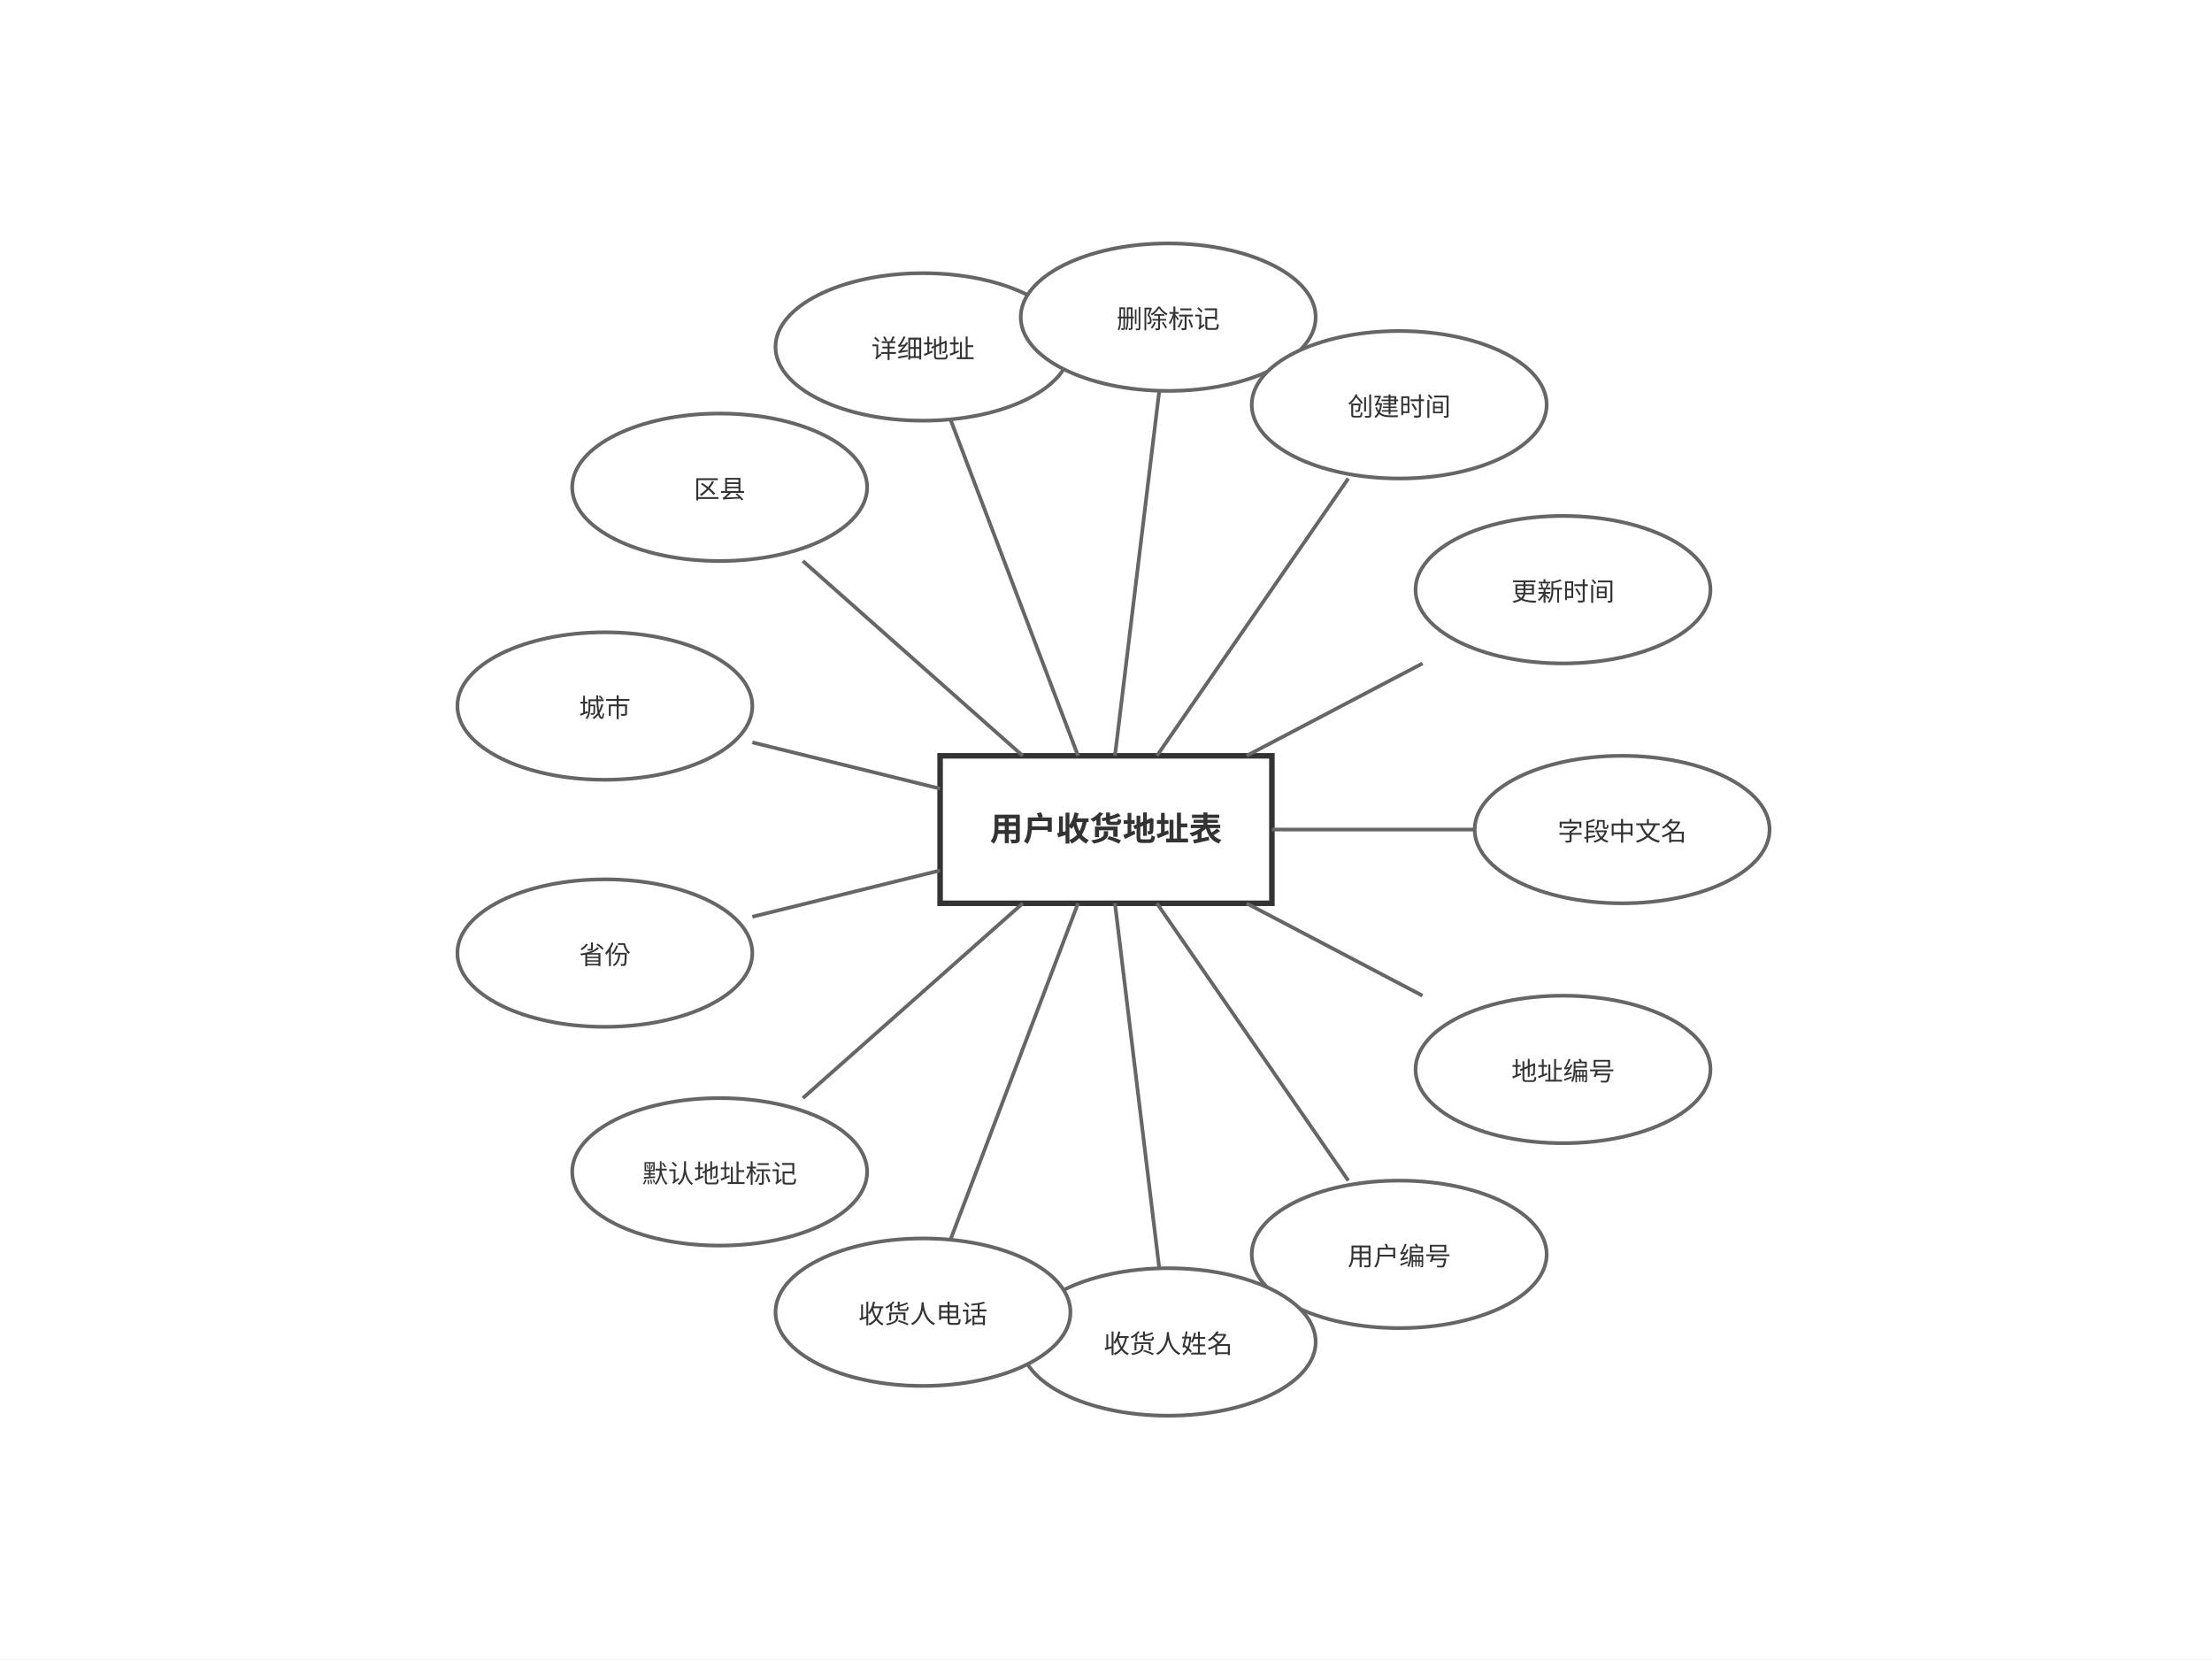
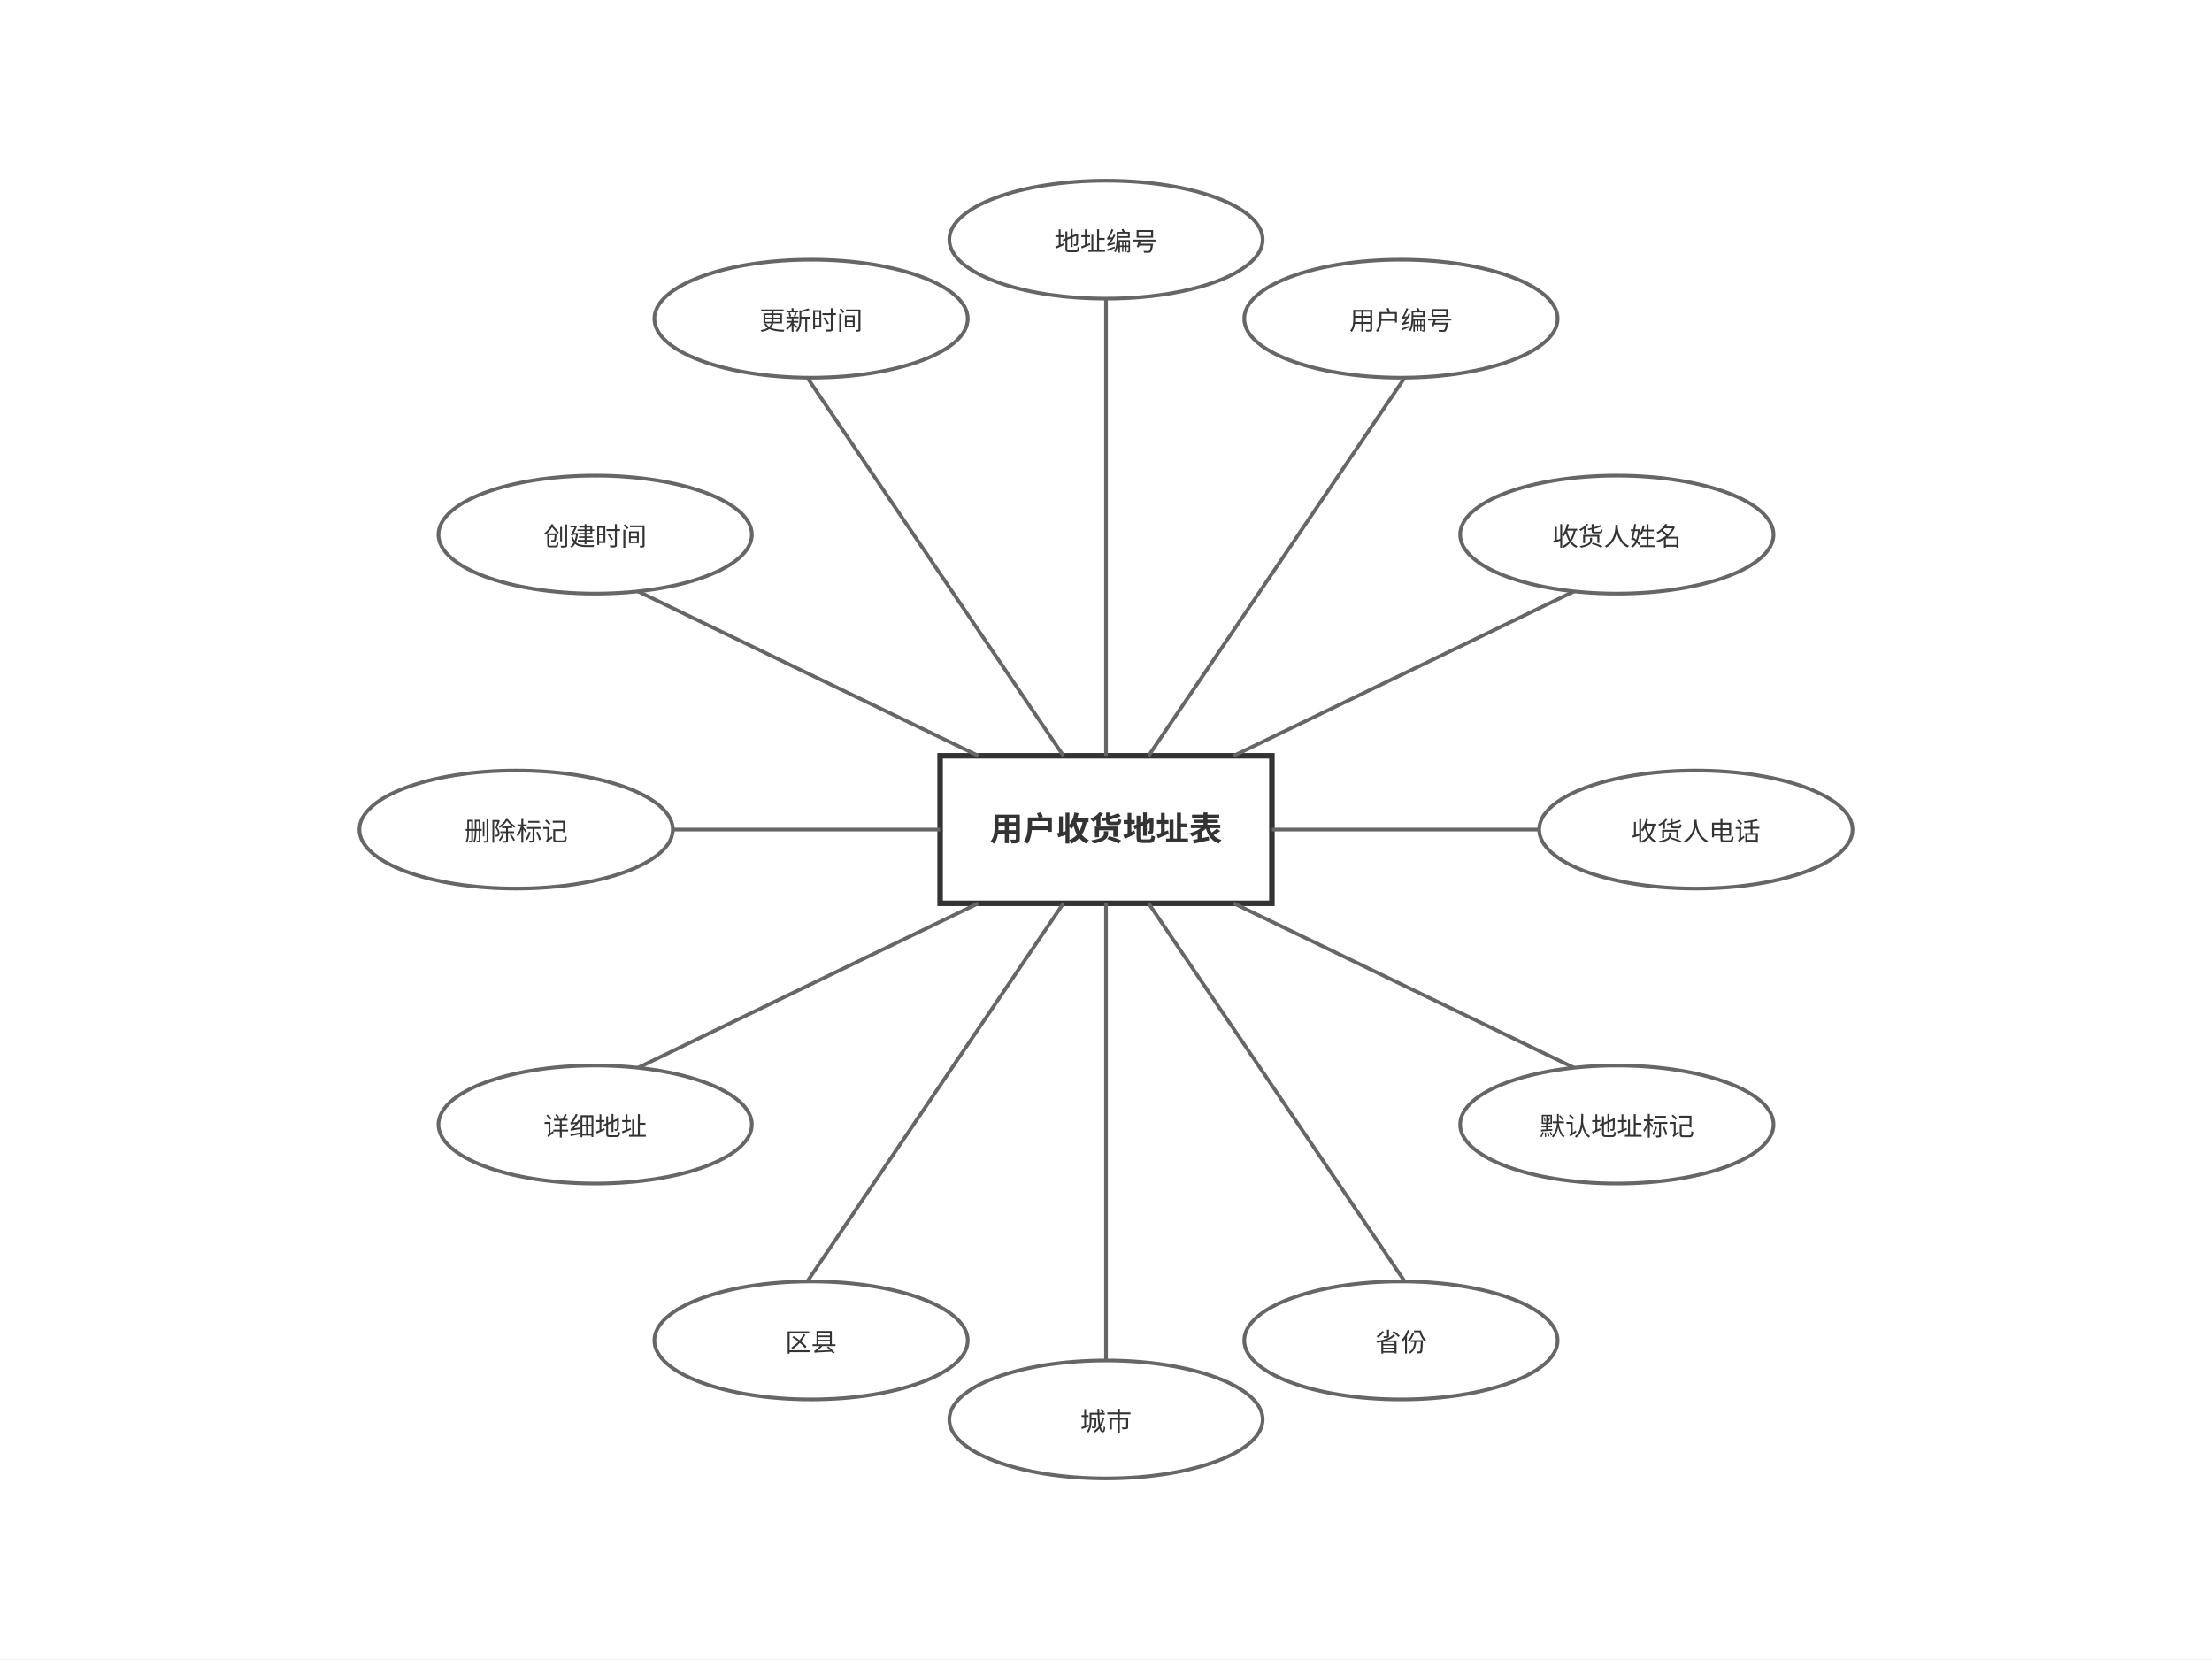
<svg xmlns="http://www.w3.org/2000/svg" width="1200" height="900" viewBox="0 0 1200 900">
  <rect width="1200" height="900" fill="#ffffff" />
-   <rect x="510" y="410" width="180" height="80" fill="#fff" stroke="#333" stroke-width="3" />
-   <text x="600" y="456" text-anchor="middle" font-family="Microsoft YaHei, SimHei, Arial" font-size="18" font-weight="bold" fill="#333">用户收货地址表</text>
-   <line x1="690" y1="450" x2="800" y2="450" stroke="#666" stroke-width="2" />
-   <ellipse cx="880" cy="450" rx="80" ry="40" fill="#fff" stroke="#666" stroke-width="2" />
-   <text x="880" y="456" text-anchor="middle" font-family="Microsoft YaHei, SimHei, Arial" font-size="14" fill="#333">字段中文名</text>
-   <line x1="676.214" y1="490" x2="771.714" y2="540.122" stroke="#666" stroke-width="2" />
-   <ellipse cx="847.928" cy="580.122" rx="80" ry="40" fill="#fff" stroke="#666" stroke-width="2" />
-   <text x="847.928" y="586.122" text-anchor="middle" font-family="Microsoft YaHei, SimHei, Arial" font-size="14" fill="#333">地址编号</text>
-   <line x1="627.61" y1="490" x2="731.448" y2="640.435" stroke="#666" stroke-width="2" />
-   <ellipse cx="759.058" cy="680.435" rx="80" ry="40" fill="#fff" stroke="#666" stroke-width="2" />
-   <text x="759.058" y="686.435" text-anchor="middle" font-family="Microsoft YaHei, SimHei, Arial" font-size="14" fill="#333">用户编号</text>
-   <line x1="604.857" y1="490" x2="628.893" y2="687.958" stroke="#666" stroke-width="2" />
-   <ellipse cx="633.75" cy="727.958" rx="80" ry="40" fill="#fff" stroke="#666" stroke-width="2" />
-   <text x="633.75" y="733.958" text-anchor="middle" font-family="Microsoft YaHei, SimHei, Arial" font-size="14" fill="#333">收货人姓名</text>
-   <line x1="584.83" y1="490" x2="515.881" y2="671.805" stroke="#666" stroke-width="2" />
-   <ellipse cx="500.711" cy="711.805" rx="80" ry="40" fill="#fff" stroke="#666" stroke-width="2" />
-   <text x="500.711" y="717.805" text-anchor="middle" font-family="Microsoft YaHei, SimHei, Arial" font-size="14" fill="#333">收货人电话</text>
-   <line x1="554.849" y1="490" x2="435.568" y2="595.674" stroke="#666" stroke-width="2" />
-   <ellipse cx="390.417" cy="635.674" rx="80" ry="40" fill="#fff" stroke="#666" stroke-width="2" />
-   <text x="390.417" y="641.674" text-anchor="middle" font-family="Microsoft YaHei, SimHei, Arial" font-size="14" fill="#333">默认地址标记</text>
-   <line x1="510" y1="472.183" x2="408.136" y2="497.29" stroke="#666" stroke-width="2" />
-   <ellipse cx="328.136" cy="517.008" rx="80" ry="40" fill="#fff" stroke="#666" stroke-width="2" />
-   <text x="328.136" y="523.008" text-anchor="middle" font-family="Microsoft YaHei, SimHei, Arial" font-size="14" fill="#333">省份</text>
-   <line x1="510" y1="427.817" x2="408.136" y2="402.71" stroke="#666" stroke-width="2" />
-   <ellipse cx="328.136" cy="382.992" rx="80" ry="40" fill="#fff" stroke="#666" stroke-width="2" />
-   <text x="328.136" y="388.992" text-anchor="middle" font-family="Microsoft YaHei, SimHei, Arial" font-size="14" fill="#333">城市</text>
-   <line x1="554.849" y1="410" x2="435.568" y2="304.326" stroke="#666" stroke-width="2" />
-   <ellipse cx="390.417" cy="264.326" rx="80" ry="40" fill="#fff" stroke="#666" stroke-width="2" />
-   <text x="390.417" y="270.326" text-anchor="middle" font-family="Microsoft YaHei, SimHei, Arial" font-size="14" fill="#333">区县</text>
-   <line x1="584.83" y1="410" x2="515.881" y2="228.195" stroke="#666" stroke-width="2" />
-   <ellipse cx="500.711" cy="188.195" rx="80" ry="40" fill="#fff" stroke="#666" stroke-width="2" />
-   <text x="500.711" y="194.195" text-anchor="middle" font-family="Microsoft YaHei, SimHei, Arial" font-size="14" fill="#333">详细地址</text>
-   <line x1="604.857" y1="410" x2="628.893" y2="212.042" stroke="#666" stroke-width="2" />
-   <ellipse cx="633.75" cy="172.042" rx="80" ry="40" fill="#fff" stroke="#666" stroke-width="2" />
-   <text x="633.75" y="178.042" text-anchor="middle" font-family="Microsoft YaHei, SimHei, Arial" font-size="14" fill="#333">删除标记</text>
-   <line x1="627.61" y1="410" x2="731.448" y2="259.565" stroke="#666" stroke-width="2" />
-   <ellipse cx="759.058" cy="219.565" rx="80" ry="40" fill="#fff" stroke="#666" stroke-width="2" />
-   <text x="759.058" y="225.565" text-anchor="middle" font-family="Microsoft YaHei, SimHei, Arial" font-size="14" fill="#333">创建时间</text>
-   <line x1="676.214" y1="410" x2="771.714" y2="359.878" stroke="#666" stroke-width="2" />
-   <ellipse cx="847.928" cy="319.878" rx="80" ry="40" fill="#fff" stroke="#666" stroke-width="2" />
-   <text x="847.928" y="325.878" text-anchor="middle" font-family="Microsoft YaHei, SimHei, Arial" font-size="14" fill="#333">更新时间</text>
+   <rect x="510.0" y="410.0" width="180" height="80" fill="#fff" stroke="#333" stroke-width="3" />
+   <text x="600.0" y="456.0" text-anchor="middle" font-family="Microsoft YaHei, SimHei, Arial" font-size="18" font-weight="bold" fill="#333">用户收货地址表</text>
+   <line x1="600.0" y1="410.0" x2="600.0" y2="98.0" stroke="#666" stroke-width="2" />
+   <ellipse cx="600.0" cy="130.0" rx="85" ry="32" fill="#fff" stroke="#666" stroke-width="2" />
+   <text x="600.0" y="136.0" text-anchor="middle" font-family="Microsoft YaHei, SimHei, Arial" font-size="14" fill="#333">地址编号</text>
+   <line x1="623.094" y1="410.0" x2="802.5" y2="145.159" stroke="#666" stroke-width="2" />
+   <ellipse cx="760.0" cy="172.872" rx="85" ry="32" fill="#fff" stroke="#666" stroke-width="2" />
+   <text x="760.0" y="178.872" text-anchor="middle" font-family="Microsoft YaHei, SimHei, Arial" font-size="14" fill="#333">用户编号</text>
+   <line x1="669.282" y1="410.0" x2="950.74" y2="274.0" stroke="#666" stroke-width="2" />
+   <ellipse cx="877.128" cy="290.0" rx="85" ry="32" fill="#fff" stroke="#666" stroke-width="2" />
+   <text x="877.128" y="296.0" text-anchor="middle" font-family="Microsoft YaHei, SimHei, Arial" font-size="14" fill="#333">收货人姓名</text>
+   <line x1="690.0" y1="450.0" x2="1005.0" y2="450.0" stroke="#666" stroke-width="2" />
+   <ellipse cx="920.0" cy="450.0" rx="85" ry="32" fill="#fff" stroke="#666" stroke-width="2" />
+   <text x="920.0" y="456.0" text-anchor="middle" font-family="Microsoft YaHei, SimHei, Arial" font-size="14" fill="#333">收货人电话</text>
+   <line x1="669.282" y1="490.0" x2="950.74" y2="626.0" stroke="#666" stroke-width="2" />
+   <ellipse cx="877.128" cy="610.0" rx="85" ry="32" fill="#fff" stroke="#666" stroke-width="2" />
+   <text x="877.128" y="616.0" text-anchor="middle" font-family="Microsoft YaHei, SimHei, Arial" font-size="14" fill="#333">默认地址标记</text>
+   <line x1="623.094" y1="490.0" x2="802.5" y2="754.841" stroke="#666" stroke-width="2" />
+   <ellipse cx="760.0" cy="727.128" rx="85" ry="32" fill="#fff" stroke="#666" stroke-width="2" />
+   <text x="760.0" y="733.128" text-anchor="middle" font-family="Microsoft YaHei, SimHei, Arial" font-size="14" fill="#333">省份</text>
+   <line x1="600.0" y1="490.0" x2="600.0" y2="802.0" stroke="#666" stroke-width="2" />
+   <ellipse cx="600.0" cy="770.0" rx="85" ry="32" fill="#fff" stroke="#666" stroke-width="2" />
+   <text x="600.0" y="776.0" text-anchor="middle" font-family="Microsoft YaHei, SimHei, Arial" font-size="14" fill="#333">城市</text>
+   <line x1="576.906" y1="490.0" x2="397.5" y2="754.841" stroke="#666" stroke-width="2" />
+   <ellipse cx="440" cy="727.128" rx="85" ry="32" fill="#fff" stroke="#666" stroke-width="2" />
+   <text x="440" y="733.128" text-anchor="middle" font-family="Microsoft YaHei, SimHei, Arial" font-size="14" fill="#333">区县</text>
+   <line x1="530.718" y1="490.0" x2="249.26" y2="626" stroke="#666" stroke-width="2" />
+   <ellipse cx="322.872" cy="610" rx="85" ry="32" fill="#fff" stroke="#666" stroke-width="2" />
+   <text x="322.872" y="616" text-anchor="middle" font-family="Microsoft YaHei, SimHei, Arial" font-size="14" fill="#333">详细地址</text>
+   <line x1="510.0" y1="450.0" x2="195.0" y2="450" stroke="#666" stroke-width="2" />
+   <ellipse cx="280.0" cy="450" rx="85" ry="32" fill="#fff" stroke="#666" stroke-width="2" />
+   <text x="280.0" y="456" text-anchor="middle" font-family="Microsoft YaHei, SimHei, Arial" font-size="14" fill="#333">删除标记</text>
+   <line x1="530.718" y1="410.0" x2="249.26" y2="274.0" stroke="#666" stroke-width="2" />
+   <ellipse cx="322.872" cy="290.0" rx="85" ry="32" fill="#fff" stroke="#666" stroke-width="2" />
+   <text x="322.872" y="296.0" text-anchor="middle" font-family="Microsoft YaHei, SimHei, Arial" font-size="14" fill="#333">创建时间</text>
+   <line x1="576.906" y1="410.0" x2="397.5" y2="145.159" stroke="#666" stroke-width="2" />
+   <ellipse cx="440" cy="172.872" rx="85" ry="32" fill="#fff" stroke="#666" stroke-width="2" />
+   <text x="440" y="178.872" text-anchor="middle" font-family="Microsoft YaHei, SimHei, Arial" font-size="14" fill="#333">更新时间</text>
</svg>
